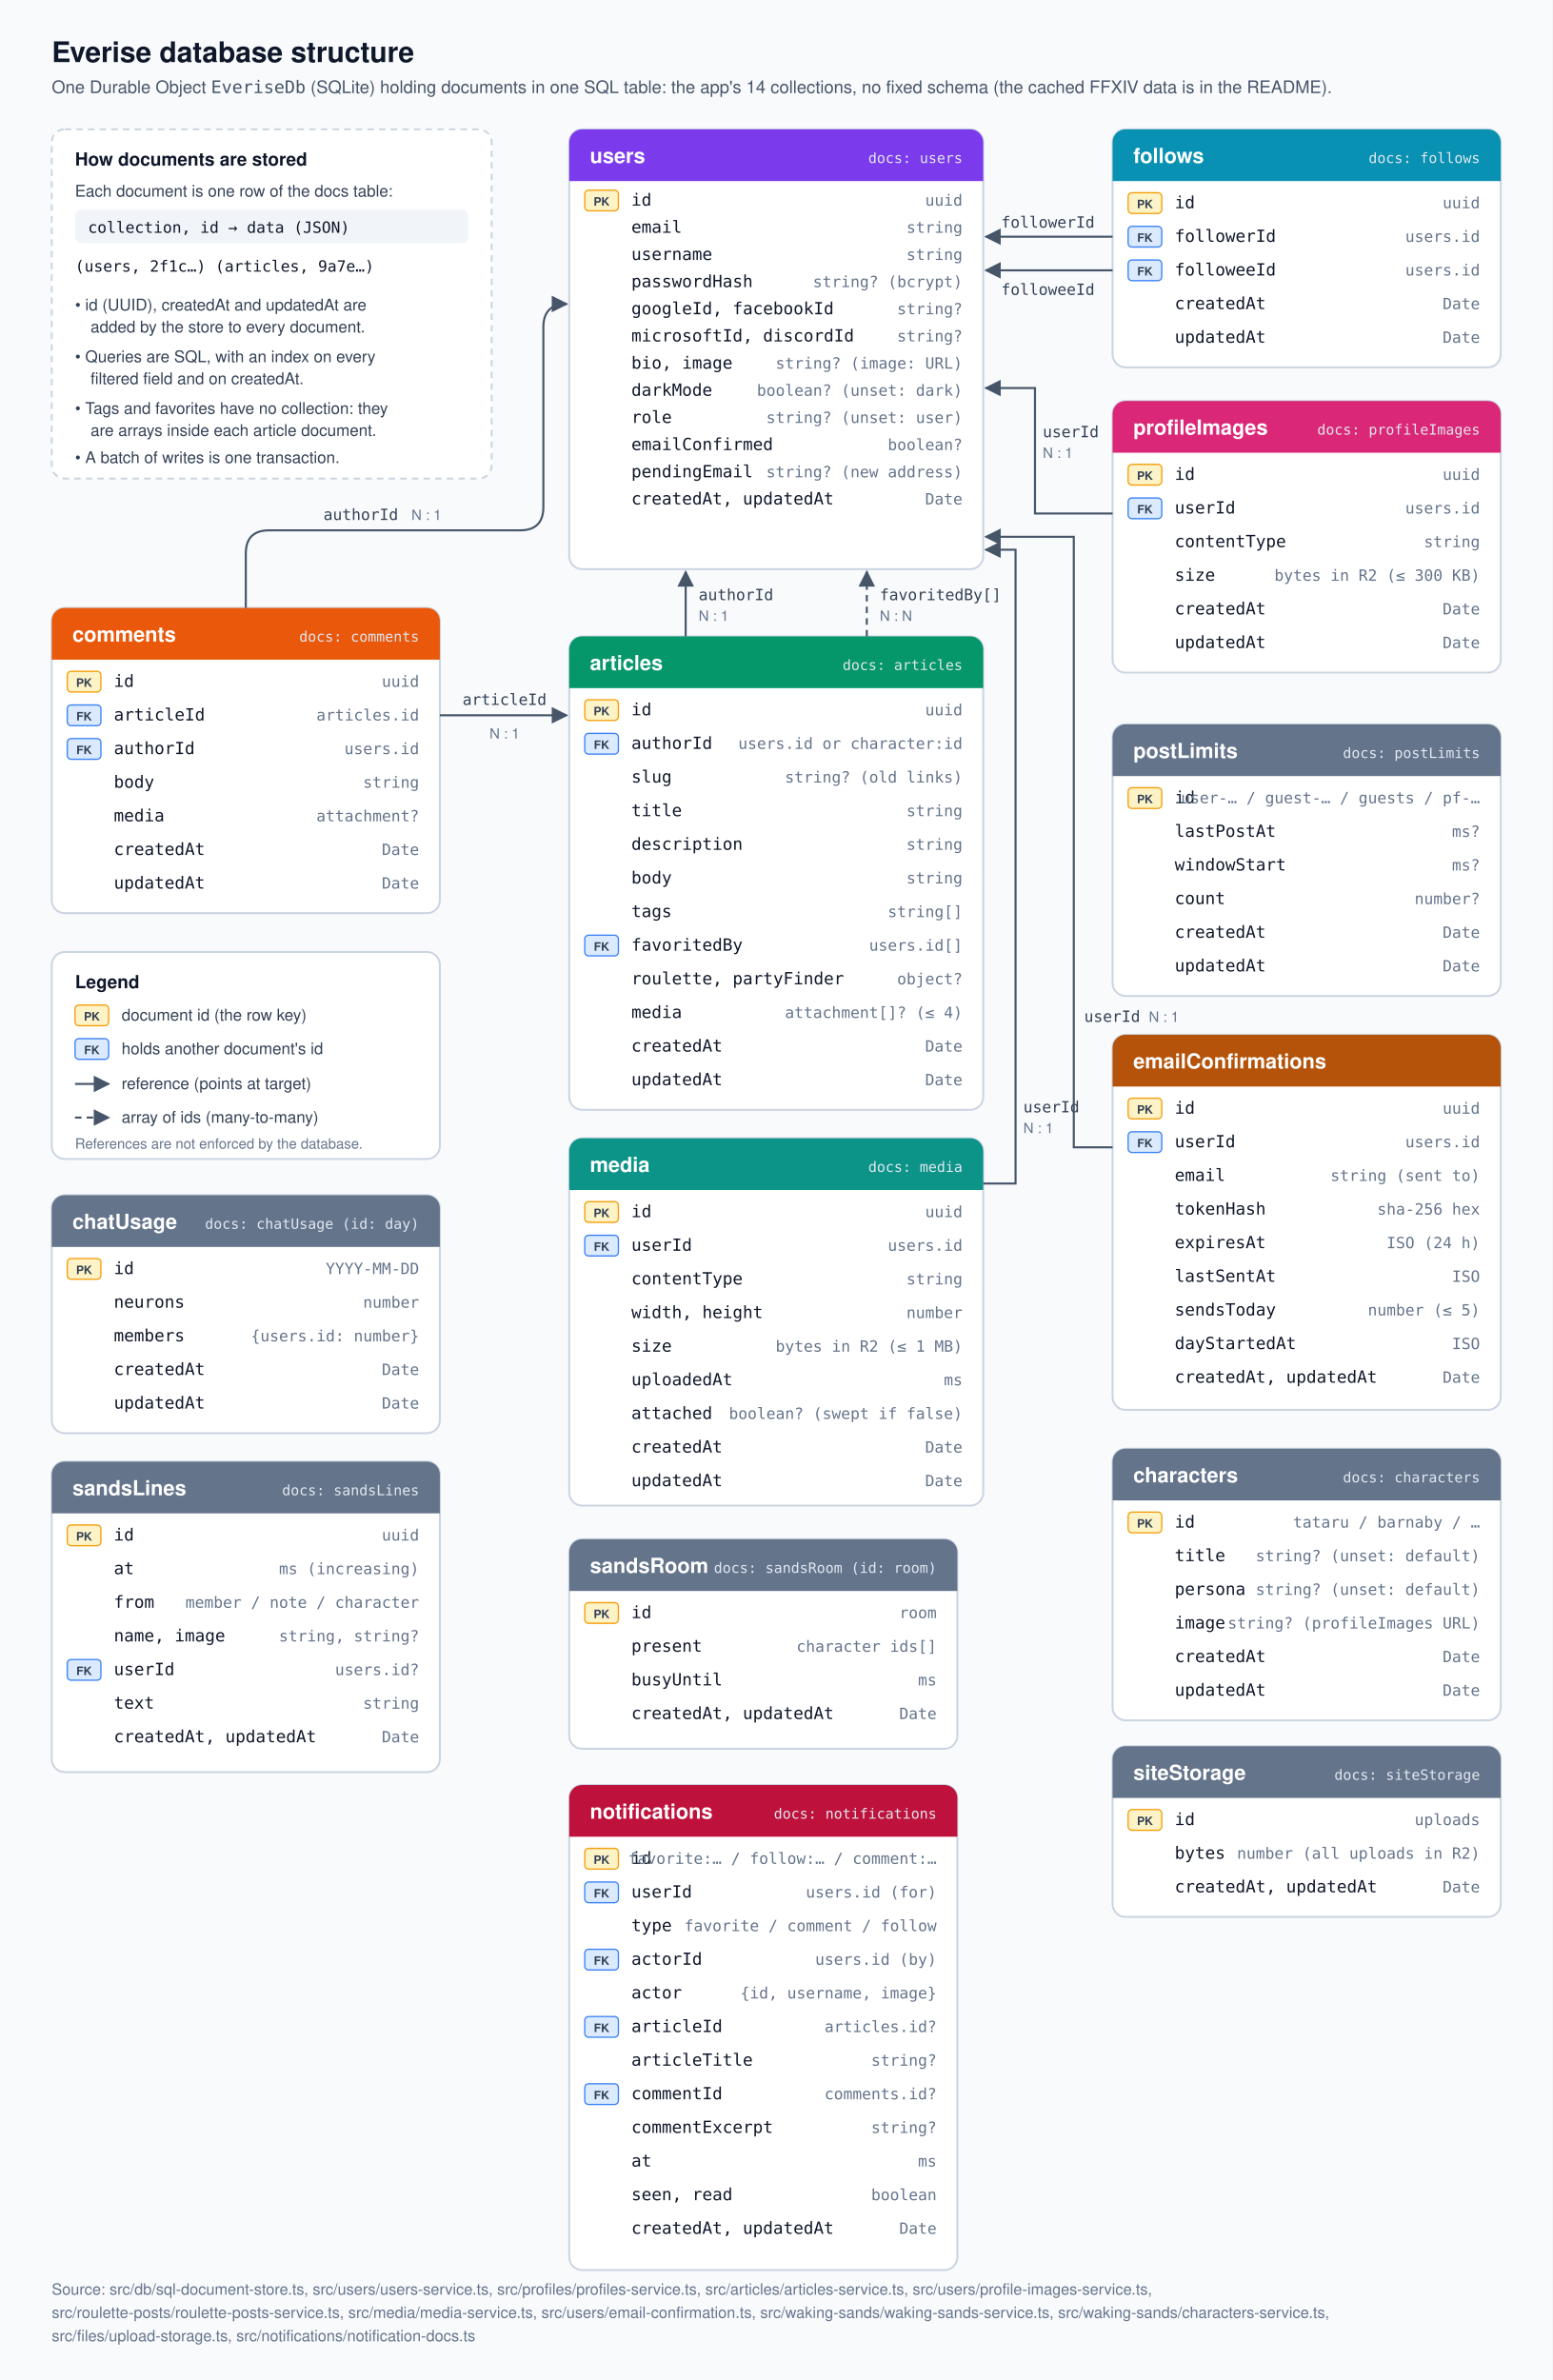
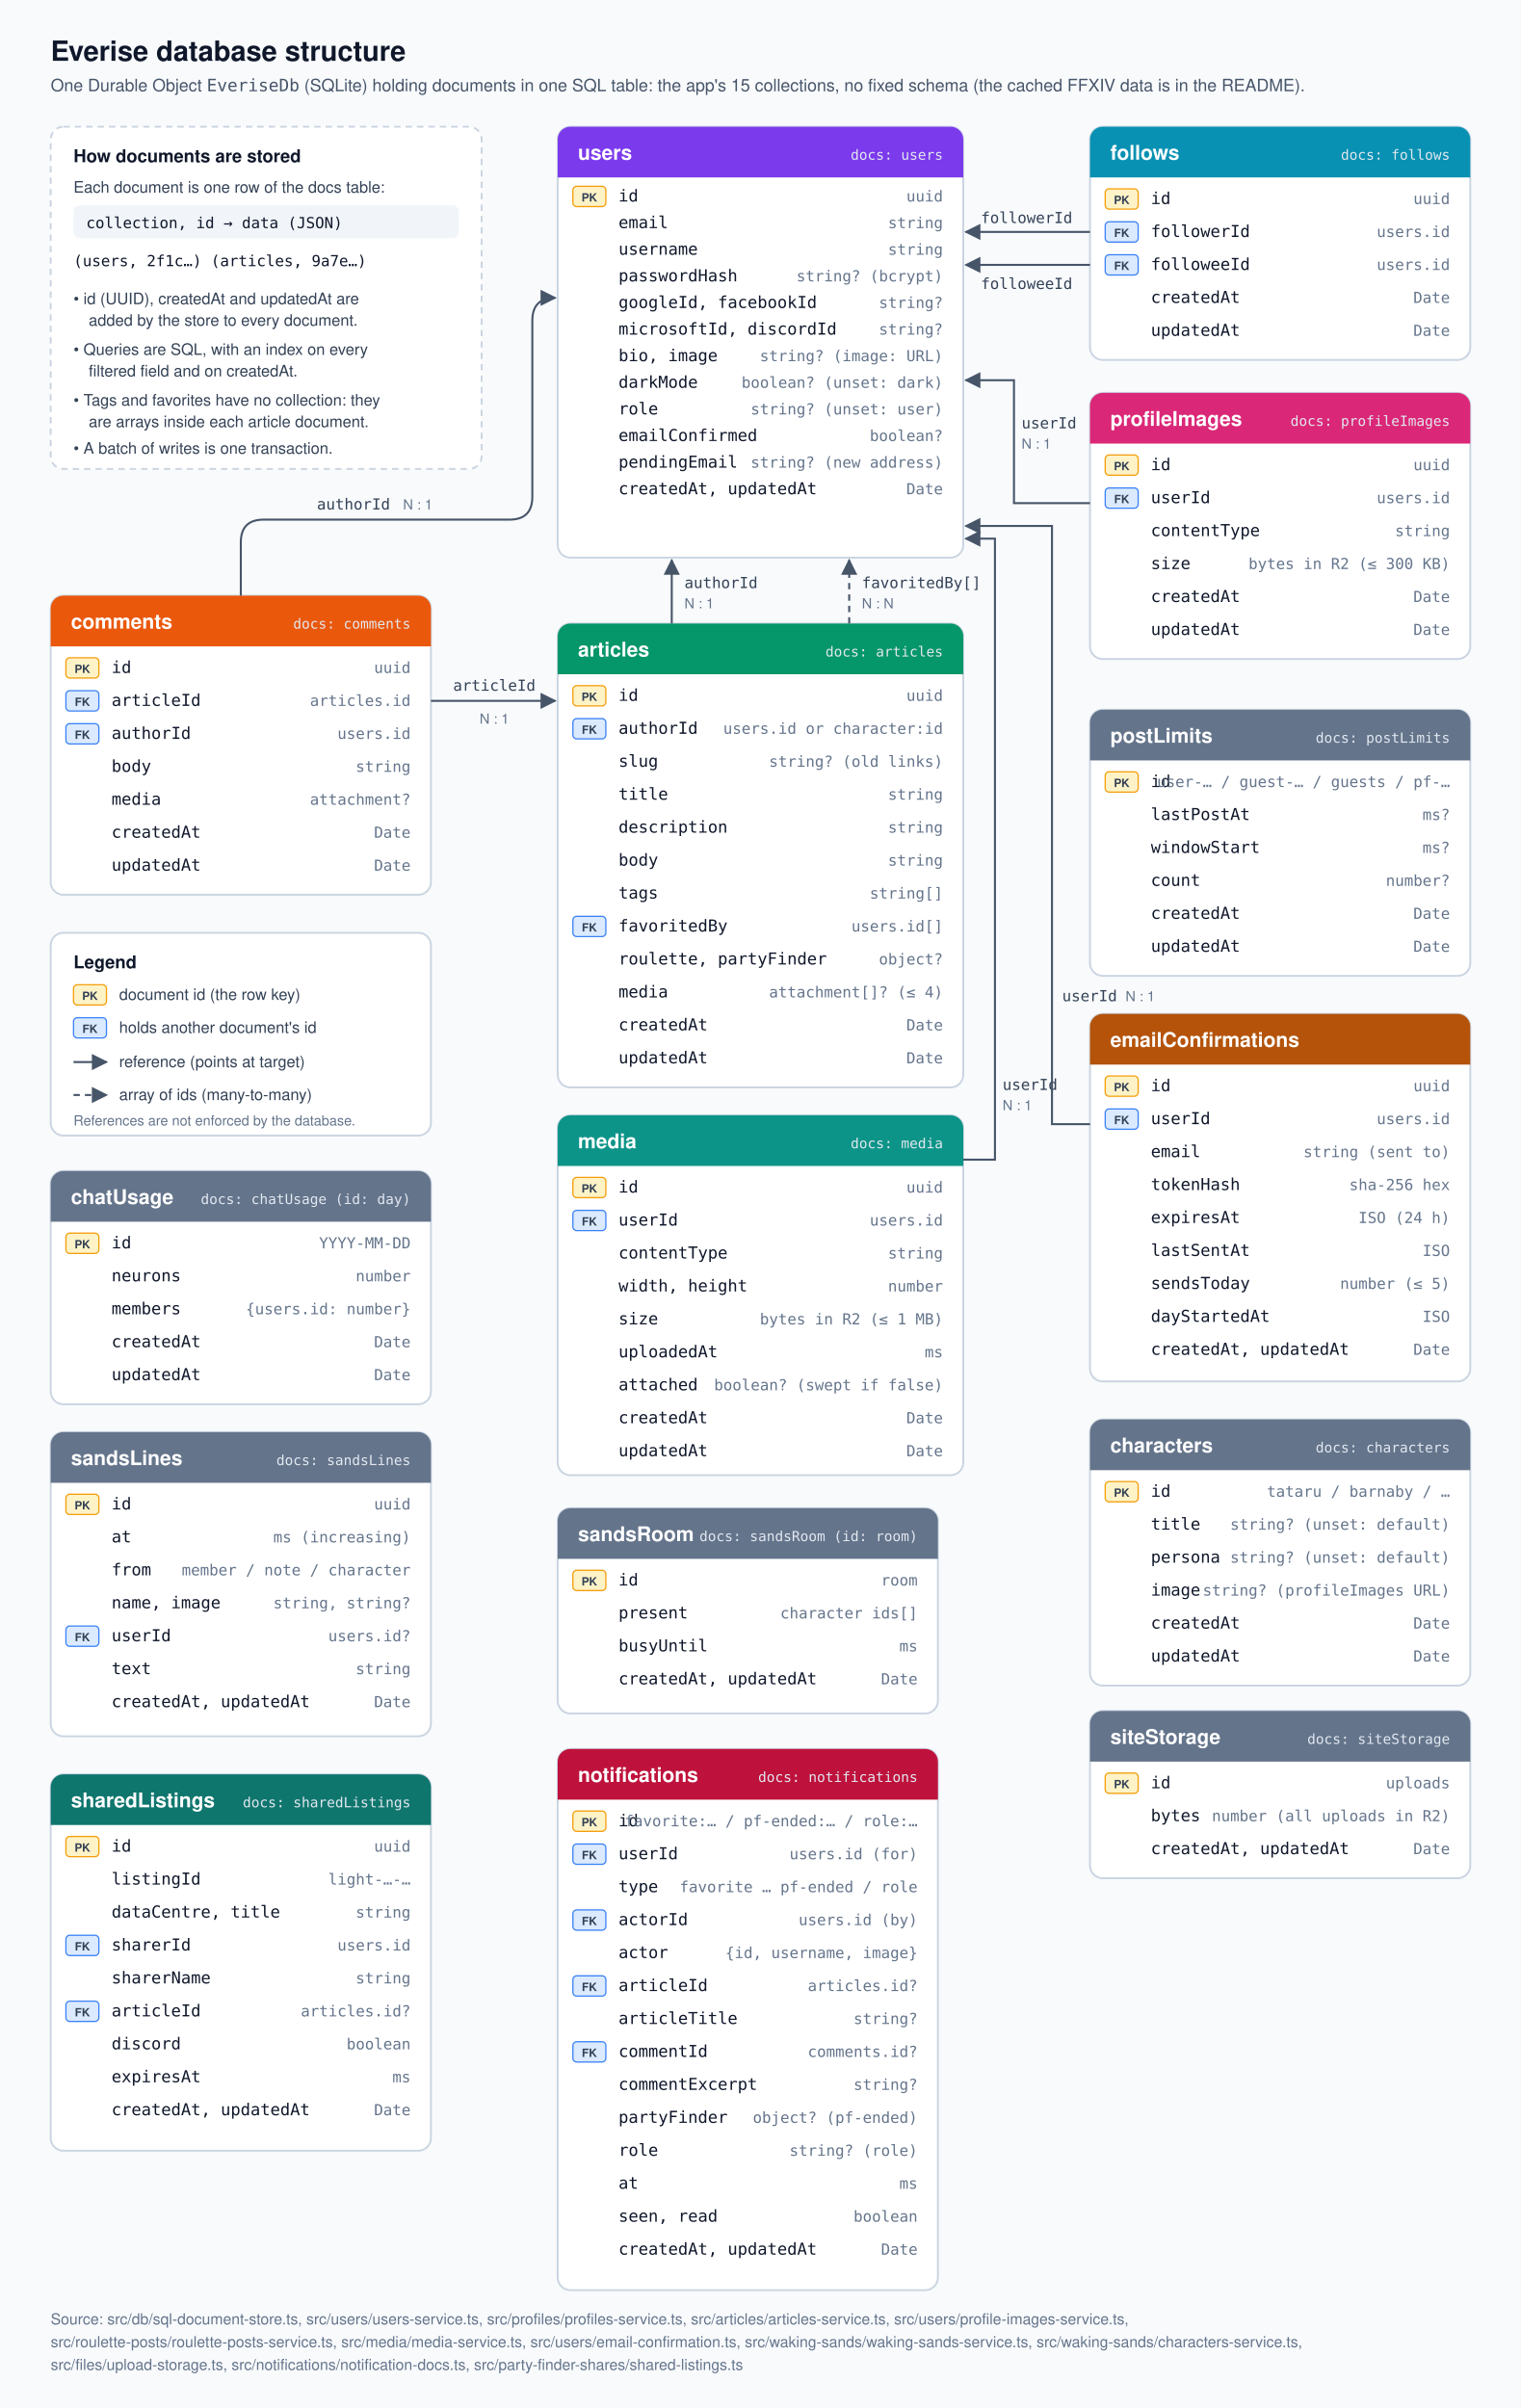
- <svg xmlns="http://www.w3.org/2000/svg" width="1200" height="1840" viewBox="0 0 1200 1840" font-family="Segoe UI, Helvetica, Arial, sans-serif">
+ <svg xmlns="http://www.w3.org/2000/svg" width="1200" height="1900" viewBox="0 0 1200 1900" font-family="Segoe UI, Helvetica, Arial, sans-serif">
  <defs>
    <marker id="arrow" viewBox="0 0 10 10" refX="9" refY="5" markerWidth="8" markerHeight="8" orient="auto-start-reverse">
      <path d="M0,0 L10,5 L0,10 z" fill="#475569" />
    </marker>
    <style>
      .box { fill: #ffffff; stroke: #cbd5e1; stroke-width: 1.5; }
      .title { font-size: 16px; font-weight: 700; fill: #ffffff; }
      .key { font-size: 11px; fill: #e2e8f0; font-family: Consolas, Menlo, monospace; }
      .field { font-size: 13px; fill: #0f172a; font-family: Consolas, Menlo, monospace; }
      .type { font-size: 12px; fill: #64748b; font-family: Consolas, Menlo, monospace; }
      .pk { fill: #fef3c7; stroke: #f59e0b; }
      .fk { fill: #dbeafe; stroke: #3b82f6; }
      .badge { font-size: 9px; font-weight: 700; fill: #334155; }
      .rel { fill: none; stroke: #475569; stroke-width: 1.6; }
      .rel-label { font-size: 12px; fill: #334155; font-family: Consolas, Menlo, monospace; }
      .card { font-size: 11px; fill: #64748b; }
      .note-title { font-size: 14px; font-weight: 700; fill: #0f172a; }
      .note { font-size: 12.5px; fill: #334155; }
      .mono { font-family: Consolas, Menlo, monospace; font-size: 12px; fill: #0f172a; }
    </style>
  </defs>
-   <rect width="1200" height="1840" fill="#f8fafc" />
+   <rect width="1200" height="1900" fill="#f8fafc" />
  <text x="40" y="48" font-size="22" font-weight="700" fill="#0f172a">Everise database structure</text>
-   <text x="40" y="72" font-size="13.5" fill="#475569">One Durable Object <tspan font-family="Consolas, Menlo, monospace">EveriseDb</tspan> (SQLite) holding documents in one SQL table: the app's 14 collections, no fixed schema (the cached FFXIV data is in the README).</text>
+   <text x="40" y="72" font-size="13.5" fill="#475569">One Durable Object <tspan font-family="Consolas, Menlo, monospace">EveriseDb</tspan> (SQLite) holding documents in one SQL table: the app's 15 collections, no fixed schema (the cached FFXIV data is in the README).</text>
  <rect x="40" y="100" width="340" height="270" rx="10" fill="#ffffff" stroke="#cbd5e1" stroke-width="1.5" stroke-dasharray="5 4" />
  <text x="58" y="128" class="note-title">How documents are stored</text>
  <text x="58" y="152" class="note">Each document is one row of the docs table:</text>
  <rect x="58" y="162" width="304" height="26" rx="5" fill="#f1f5f9" />
  <text x="68" y="180" class="mono">collection, id  →  data (JSON)</text>
  <text x="58" y="210" class="mono" fill="#475569">(users, 2f1c…)  (articles, 9a7e…)</text>
  <text x="58" y="240" class="note">• id (UUID), createdAt and updatedAt are</text>
  <text x="70" y="257" class="note">added by the store to every document.</text>
  <text x="58" y="280" class="note">• Queries are SQL, with an index on every</text>
  <text x="70" y="297" class="note">filtered field and on createdAt.</text>
  <text x="58" y="320" class="note">• Tags and favorites have no collection: they</text>
  <text x="70" y="337" class="note">are arrays inside each article document.</text>
  <text x="58" y="358" class="note">• A batch of writes is one transaction.</text>
  <g>
    <rect x="440" y="100" width="320" height="340" rx="10" class="box" />
    <path d="M450,100 h300 a10,10 0 0 1 10,10 v30 h-320 v-30 a10,10 0 0 1 10,-10 z" fill="#7c3aed" />
    <text x="456" y="126" class="title">users</text>
    <text x="744" y="126" class="key" text-anchor="end">docs: users</text>
    <rect x="452" y="147" width="26" height="16" rx="3" class="pk" />
    <text x="465" y="159" class="badge" text-anchor="middle">PK</text>
    <text x="488" y="159" class="field">id</text>
    <text x="744" y="159" class="type" text-anchor="end">uuid</text>
    <text x="488" y="180" class="field">email</text>
    <text x="744" y="180" class="type" text-anchor="end">string</text>
    <text x="488" y="201" class="field">username</text>
    <text x="744" y="201" class="type" text-anchor="end">string</text>
    <text x="488" y="222" class="field">passwordHash</text>
    <text x="744" y="222" class="type" text-anchor="end">string? (bcrypt)</text>
    <text x="488" y="243" class="field">googleId, facebookId</text>
    <text x="744" y="243" class="type" text-anchor="end">string?</text>
    <text x="488" y="264" class="field">microsoftId, discordId</text>
    <text x="744" y="264" class="type" text-anchor="end">string?</text>
    <text x="488" y="285" class="field">bio, image</text>
    <text x="744" y="285" class="type" text-anchor="end">string? (image: URL)</text>
    <text x="488" y="306" class="field">darkMode</text>
    <text x="744" y="306" class="type" text-anchor="end">boolean? (unset: dark)</text>
    <text x="488" y="327" class="field">role</text>
    <text x="744" y="327" class="type" text-anchor="end">string? (unset: user)</text>
    <text x="488" y="348" class="field">emailConfirmed</text>
    <text x="744" y="348" class="type" text-anchor="end">boolean?</text>
    <text x="488" y="369" class="field">pendingEmail</text>
    <text x="744" y="369" class="type" text-anchor="end">string? (new address)</text>
    <text x="488" y="390" class="field">createdAt, updatedAt</text>
    <text x="744" y="390" class="type" text-anchor="end">Date</text>
  </g>
  <g>
    <rect x="860" y="100" width="300" height="184" rx="10" class="box" />
    <path d="M870,100 h280 a10,10 0 0 1 10,10 v30 h-300 v-30 a10,10 0 0 1 10,-10 z" fill="#0891b2" />
    <text x="876" y="126" class="title">follows</text>
    <text x="1144" y="126" class="key" text-anchor="end">docs: follows</text>
    <rect x="872" y="149" width="26" height="16" rx="3" class="pk" />
    <text x="885" y="161" class="badge" text-anchor="middle">PK</text>
    <text x="908" y="161" class="field">id</text>
    <text x="1144" y="161" class="type" text-anchor="end">uuid</text>
    <rect x="872" y="175" width="26" height="16" rx="3" class="fk" />
    <text x="885" y="187" class="badge" text-anchor="middle">FK</text>
    <text x="908" y="187" class="field">followerId</text>
    <text x="1144" y="187" class="type" text-anchor="end">users.id</text>
    <rect x="872" y="201" width="26" height="16" rx="3" class="fk" />
    <text x="885" y="213" class="badge" text-anchor="middle">FK</text>
    <text x="908" y="213" class="field">followeeId</text>
    <text x="1144" y="213" class="type" text-anchor="end">users.id</text>
    <text x="908" y="239" class="field">createdAt</text>
    <text x="1144" y="239" class="type" text-anchor="end">Date</text>
    <text x="908" y="265" class="field">updatedAt</text>
    <text x="1144" y="265" class="type" text-anchor="end">Date</text>
  </g>
  <g transform="translate(0 52)">
    <rect x="440" y="440" width="320" height="366" rx="10" class="box" />
    <path d="M450,440 h300 a10,10 0 0 1 10,10 v30 h-320 v-30 a10,10 0 0 1 10,-10 z" fill="#059669" />
    <text x="456" y="466" class="title">articles</text>
    <text x="744" y="466" class="key" text-anchor="end">docs: articles</text>
    <rect x="452" y="489" width="26" height="16" rx="3" class="pk" />
    <text x="465" y="501" class="badge" text-anchor="middle">PK</text>
    <text x="488" y="501" class="field">id</text>
    <text x="744" y="501" class="type" text-anchor="end">uuid</text>
    <rect x="452" y="515" width="26" height="16" rx="3" class="fk" />
    <text x="465" y="527" class="badge" text-anchor="middle">FK</text>
    <text x="488" y="527" class="field">authorId</text>
    <text x="744" y="527" class="type" text-anchor="end">users.id or character:id</text>
    <text x="488" y="553" class="field">slug</text>
    <text x="744" y="553" class="type" text-anchor="end">string? (old links)</text>
    <text x="488" y="579" class="field">title</text>
    <text x="744" y="579" class="type" text-anchor="end">string</text>
    <text x="488" y="605" class="field">description</text>
    <text x="744" y="605" class="type" text-anchor="end">string</text>
    <text x="488" y="631" class="field">body</text>
    <text x="744" y="631" class="type" text-anchor="end">string</text>
    <text x="488" y="657" class="field">tags</text>
    <text x="744" y="657" class="type" text-anchor="end">string[]</text>
    <rect x="452" y="671" width="26" height="16" rx="3" class="fk" />
    <text x="465" y="683" class="badge" text-anchor="middle">FK</text>
    <text x="488" y="683" class="field">favoritedBy</text>
    <text x="744" y="683" class="type" text-anchor="end">users.id[]</text>
    <text x="488" y="709" class="field">roulette, partyFinder</text>
    <text x="744" y="709" class="type" text-anchor="end">object?</text>
    <text x="488" y="735" class="field">media</text>
    <text x="744" y="735" class="type" text-anchor="end">attachment[]? (≤ 4)</text>
    <text x="488" y="761" class="field">createdAt</text>
    <text x="744" y="761" class="type" text-anchor="end">Date</text>
    <text x="488" y="787" class="field">updatedAt</text>
    <text x="744" y="787" class="type" text-anchor="end">Date</text>
  </g>
  <g>
    <rect x="40" y="470" width="300" height="236" rx="10" class="box" />
    <path d="M50,470 h280 a10,10 0 0 1 10,10 v30 h-300 v-30 a10,10 0 0 1 10,-10 z" fill="#ea580c" />
    <text x="56" y="496" class="title">comments</text>
    <text x="324" y="496" class="key" text-anchor="end">docs: comments</text>
    <rect x="52" y="519" width="26" height="16" rx="3" class="pk" />
    <text x="65" y="531" class="badge" text-anchor="middle">PK</text>
    <text x="88" y="531" class="field">id</text>
    <text x="324" y="531" class="type" text-anchor="end">uuid</text>
    <rect x="52" y="545" width="26" height="16" rx="3" class="fk" />
    <text x="65" y="557" class="badge" text-anchor="middle">FK</text>
    <text x="88" y="557" class="field">articleId</text>
    <text x="324" y="557" class="type" text-anchor="end">articles.id</text>
    <rect x="52" y="571" width="26" height="16" rx="3" class="fk" />
    <text x="65" y="583" class="badge" text-anchor="middle">FK</text>
    <text x="88" y="583" class="field">authorId</text>
    <text x="324" y="583" class="type" text-anchor="end">users.id</text>
    <text x="88" y="609" class="field">body</text>
    <text x="324" y="609" class="type" text-anchor="end">string</text>
    <text x="88" y="635" class="field">media</text>
    <text x="324" y="635" class="type" text-anchor="end">attachment?</text>
    <text x="88" y="661" class="field">createdAt</text>
    <text x="324" y="661" class="type" text-anchor="end">Date</text>
    <text x="88" y="687" class="field">updatedAt</text>
    <text x="324" y="687" class="type" text-anchor="end">Date</text>
  </g>
  <path d="M860,183 H762" class="rel" marker-end="url(#arrow)" />
  <text x="810" y="176" class="rel-label" text-anchor="middle">followerId</text>
  <path d="M860,209 H762" class="rel" marker-end="url(#arrow)" />
  <text x="810" y="228" class="rel-label" text-anchor="middle">followeeId</text>
  <path d="M530,492 V442" class="rel" marker-end="url(#arrow)" />
  <text x="540" y="464" class="rel-label">authorId</text>
  <text x="540" y="480" class="card">N : 1</text>
  <path d="M670,492 V442" class="rel" stroke-dasharray="5 4" marker-end="url(#arrow)" />
  <text x="680" y="464" class="rel-label">favoritedBy[]</text>
  <text x="680" y="480" class="card">N : N</text>
  <path d="M340,553 H438" class="rel" marker-end="url(#arrow)" />
  <text x="390" y="545" class="rel-label" text-anchor="middle">articleId</text>
  <text x="390" y="571" class="card" text-anchor="middle">N : 1</text>
  <path d="M190,470 V428 Q190,410 208,410 H402 Q420,410 420,392 V253 Q420,235 438,235" class="rel" marker-end="url(#arrow)" />
  <text x="250" y="402" class="rel-label">authorId</text>
  <text x="318" y="402" class="card">N : 1</text>
  <g>
    <rect x="860" y="310" width="300" height="210" rx="10" class="box" />
    <path d="M870,310 h280 a10,10 0 0 1 10,10 v30 h-300 v-30 a10,10 0 0 1 10,-10 z" fill="#db2777" />
    <text x="876" y="336" class="title">profileImages</text>
    <text x="1144" y="336" class="key" text-anchor="end">docs: profileImages</text>
    <rect x="872" y="359" width="26" height="16" rx="3" class="pk" />
    <text x="885" y="371" class="badge" text-anchor="middle">PK</text>
    <text x="908" y="371" class="field">id</text>
    <text x="1144" y="371" class="type" text-anchor="end">uuid</text>
    <rect x="872" y="385" width="26" height="16" rx="3" class="fk" />
    <text x="885" y="397" class="badge" text-anchor="middle">FK</text>
    <text x="908" y="397" class="field">userId</text>
    <text x="1144" y="397" class="type" text-anchor="end">users.id</text>
    <text x="908" y="423" class="field">contentType</text>
    <text x="1144" y="423" class="type" text-anchor="end">string</text>
    <text x="908" y="449" class="field">size</text>
    <text x="1144" y="449" class="type" text-anchor="end">bytes in R2 (≤ 300 KB)</text>
    <text x="908" y="475" class="field">createdAt</text>
    <text x="1144" y="475" class="type" text-anchor="end">Date</text>
    <text x="908" y="501" class="field">updatedAt</text>
    <text x="1144" y="501" class="type" text-anchor="end">Date</text>
  </g>
  <path d="M860,397 H800 V300 H762" class="rel" marker-end="url(#arrow)" />
  <text x="806" y="338" class="rel-label">userId</text>
  <text x="806" y="354" class="card">N : 1</text>
  <g>
    <rect x="860" y="560" width="300" height="210" rx="10" class="box" />
    <path d="M870,560 h280 a10,10 0 0 1 10,10 v30 h-300 v-30 a10,10 0 0 1 10,-10 z" fill="#64748b" />
    <text x="876" y="586" class="title">postLimits</text>
    <text x="1144" y="586" class="key" text-anchor="end">docs: postLimits</text>
    <rect x="872" y="609" width="26" height="16" rx="3" class="pk" />
    <text x="885" y="621" class="badge" text-anchor="middle">PK</text>
    <text x="908" y="621" class="field">id</text>
    <text x="1144" y="621" class="type" text-anchor="end">user-… / guest-… / guests / pf-…</text>
    <text x="908" y="647" class="field">lastPostAt</text>
    <text x="1144" y="647" class="type" text-anchor="end">ms?</text>
    <text x="908" y="673" class="field">windowStart</text>
    <text x="1144" y="673" class="type" text-anchor="end">ms?</text>
    <text x="908" y="699" class="field">count</text>
    <text x="1144" y="699" class="type" text-anchor="end">number?</text>
    <text x="908" y="725" class="field">createdAt</text>
    <text x="1144" y="725" class="type" text-anchor="end">Date</text>
    <text x="908" y="751" class="field">updatedAt</text>
    <text x="1144" y="751" class="type" text-anchor="end">Date</text>
  </g>
  <g>
    <rect x="440" y="880" width="320" height="284" rx="10" class="box" />
    <path d="M450,880 h300 a10,10 0 0 1 10,10 v30 h-320 v-30 a10,10 0 0 1 10,-10 z" fill="#0d9488" />
    <text x="456" y="906" class="title">media</text>
    <text x="744" y="906" class="key" text-anchor="end">docs: media</text>
    <rect x="452" y="929" width="26" height="16" rx="3" class="pk" />
    <text x="465" y="941" class="badge" text-anchor="middle">PK</text>
    <text x="488" y="941" class="field">id</text>
    <text x="744" y="941" class="type" text-anchor="end">uuid</text>
    <rect x="452" y="955" width="26" height="16" rx="3" class="fk" />
    <text x="465" y="967" class="badge" text-anchor="middle">FK</text>
    <text x="488" y="967" class="field">userId</text>
    <text x="744" y="967" class="type" text-anchor="end">users.id</text>
    <text x="488" y="993" class="field">contentType</text>
    <text x="744" y="993" class="type" text-anchor="end">string</text>
    <text x="488" y="1019" class="field">width, height</text>
    <text x="744" y="1019" class="type" text-anchor="end">number</text>
    <text x="488" y="1045" class="field">size</text>
    <text x="744" y="1045" class="type" text-anchor="end">bytes in R2 (≤ 1 MB)</text>
    <text x="488" y="1071" class="field">uploadedAt</text>
    <text x="744" y="1071" class="type" text-anchor="end">ms</text>
    <text x="488" y="1097" class="field">attached</text>
    <text x="744" y="1097" class="type" text-anchor="end">boolean? (swept if false)</text>
    <text x="488" y="1123" class="field">createdAt</text>
    <text x="744" y="1123" class="type" text-anchor="end">Date</text>
    <text x="488" y="1149" class="field">updatedAt</text>
    <text x="744" y="1149" class="type" text-anchor="end">Date</text>
  </g>
  <path d="M760,915 H785 V425 H762" class="rel" marker-end="url(#arrow)" />
  <text x="791" y="860" class="rel-label">userId</text>
  <text x="791" y="876" class="card">N : 1</text>
  <g>
    <rect x="860" y="800" width="300" height="290" rx="10" class="box" />
    <path d="M870,800 h280 a10,10 0 0 1 10,10 v30 h-300 v-30 a10,10 0 0 1 10,-10 z" fill="#b45309" />
    <text x="876" y="826" class="title">emailConfirmations</text>
    <rect x="872" y="849" width="26" height="16" rx="3" class="pk" />
    <text x="885" y="861" class="badge" text-anchor="middle">PK</text>
    <text x="908" y="861" class="field">id</text>
    <text x="1144" y="861" class="type" text-anchor="end">uuid</text>
    <rect x="872" y="875" width="26" height="16" rx="3" class="fk" />
    <text x="885" y="887" class="badge" text-anchor="middle">FK</text>
    <text x="908" y="887" class="field">userId</text>
    <text x="1144" y="887" class="type" text-anchor="end">users.id</text>
    <text x="908" y="913" class="field">email</text>
    <text x="1144" y="913" class="type" text-anchor="end">string (sent to)</text>
    <text x="908" y="939" class="field">tokenHash</text>
    <text x="1144" y="939" class="type" text-anchor="end">sha-256 hex</text>
    <text x="908" y="965" class="field">expiresAt</text>
    <text x="1144" y="965" class="type" text-anchor="end">ISO (24 h)</text>
    <text x="908" y="991" class="field">lastSentAt</text>
    <text x="1144" y="991" class="type" text-anchor="end">ISO</text>
    <text x="908" y="1017" class="field">sendsToday</text>
    <text x="1144" y="1017" class="type" text-anchor="end">number (≤ 5)</text>
    <text x="908" y="1043" class="field">dayStartedAt</text>
    <text x="1144" y="1043" class="type" text-anchor="end">ISO</text>
    <text x="908" y="1069" class="field">createdAt, updatedAt</text>
    <text x="1144" y="1069" class="type" text-anchor="end">Date</text>
  </g>
  <path d="M860,887 H830 V415 H762" class="rel" marker-end="url(#arrow)" />
  <text x="838" y="790" class="rel-label">userId</text>
  <text x="888" y="790" class="card">N : 1</text>
  <g>
    <rect x="40" y="924" width="300" height="184" rx="10" class="box" />
    <path d="M50,924 h280 a10,10 0 0 1 10,10 v30 h-300 v-30 a10,10 0 0 1 10,-10 z" fill="#64748b" />
    <text x="56" y="950" class="title">chatUsage</text>
    <text x="324" y="950" class="key" text-anchor="end">docs: chatUsage (id: day)</text>
    <rect x="52" y="973" width="26" height="16" rx="3" class="pk" />
    <text x="65" y="985" class="badge" text-anchor="middle">PK</text>
    <text x="88" y="985" class="field">id</text>
    <text x="324" y="985" class="type" text-anchor="end">YYYY-MM-DD</text>
    <text x="88" y="1011" class="field">neurons</text>
    <text x="324" y="1011" class="type" text-anchor="end">number</text>
    <text x="88" y="1037" class="field">members</text>
    <text x="324" y="1037" class="type" text-anchor="end">{users.id: number}</text>
    <text x="88" y="1063" class="field">createdAt</text>
    <text x="324" y="1063" class="type" text-anchor="end">Date</text>
    <text x="88" y="1089" class="field">updatedAt</text>
    <text x="324" y="1089" class="type" text-anchor="end">Date</text>
  </g>
  <g>
    <rect x="860" y="1350" width="300" height="132" rx="10" class="box" />
    <path d="M870,1350 h280 a10,10 0 0 1 10,10 v30 h-300 v-30 a10,10 0 0 1 10,-10 z" fill="#64748b" />
    <text x="876" y="1376" class="title">siteStorage</text>
    <text x="1144" y="1376" class="key" text-anchor="end">docs: siteStorage</text>
    <rect x="872" y="1399" width="26" height="16" rx="3" class="pk" />
    <text x="885" y="1411" class="badge" text-anchor="middle">PK</text>
    <text x="908" y="1411" class="field">id</text>
    <text x="1144" y="1411" class="type" text-anchor="end">uploads</text>
    <text x="908" y="1437" class="field">bytes</text>
    <text x="1144" y="1437" class="type" text-anchor="end">number (all uploads in R2)</text>
    <text x="908" y="1463" class="field">createdAt, updatedAt</text>
    <text x="1144" y="1463" class="type" text-anchor="end">Date</text>
  </g>
  <g>
    <rect x="860" y="1120" width="300" height="210" rx="10" class="box" />
    <path d="M870,1120 h280 a10,10 0 0 1 10,10 v30 h-300 v-30 a10,10 0 0 1 10,-10 z" fill="#64748b" />
    <text x="876" y="1146" class="title">characters</text>
    <text x="1144" y="1146" class="key" text-anchor="end">docs: characters</text>
    <rect x="872" y="1169" width="26" height="16" rx="3" class="pk" />
    <text x="885" y="1181" class="badge" text-anchor="middle">PK</text>
    <text x="908" y="1181" class="field">id</text>
    <text x="1144" y="1181" class="type" text-anchor="end">tataru / barnaby / …</text>
    <text x="908" y="1207" class="field">title</text>
    <text x="1144" y="1207" class="type" text-anchor="end">string? (unset: default)</text>
    <text x="908" y="1233" class="field">persona</text>
    <text x="1144" y="1233" class="type" text-anchor="end">string? (unset: default)</text>
    <text x="908" y="1259" class="field">image</text>
    <text x="1144" y="1259" class="type" text-anchor="end">string? (profileImages URL)</text>
    <text x="908" y="1285" class="field">createdAt</text>
    <text x="1144" y="1285" class="type" text-anchor="end">Date</text>
    <text x="908" y="1311" class="field">updatedAt</text>
    <text x="1144" y="1311" class="type" text-anchor="end">Date</text>
  </g>
  <g>
    <rect x="40" y="1130" width="300" height="240" rx="10" class="box" />
    <path d="M50,1130 h280 a10,10 0 0 1 10,10 v30 h-300 v-30 a10,10 0 0 1 10,-10 z" fill="#64748b" />
    <text x="56" y="1156" class="title">sandsLines</text>
    <text x="324" y="1156" class="key" text-anchor="end">docs: sandsLines</text>
    <rect x="52" y="1179" width="26" height="16" rx="3" class="pk" />
    <text x="65" y="1191" class="badge" text-anchor="middle">PK</text>
    <text x="88" y="1191" class="field">id</text>
    <text x="324" y="1191" class="type" text-anchor="end">uuid</text>
    <text x="88" y="1217" class="field">at</text>
    <text x="324" y="1217" class="type" text-anchor="end">ms (increasing)</text>
    <text x="88" y="1243" class="field">from</text>
    <text x="324" y="1243" class="type" text-anchor="end">member / note / character</text>
    <text x="88" y="1269" class="field">name, image</text>
    <text x="324" y="1269" class="type" text-anchor="end">string, string?</text>
    <rect x="52" y="1283" width="26" height="16" rx="3" class="fk" />
    <text x="65" y="1295" class="badge" text-anchor="middle">FK</text>
    <text x="88" y="1295" class="field">userId</text>
    <text x="324" y="1295" class="type" text-anchor="end">users.id?</text>
    <text x="88" y="1321" class="field">text</text>
    <text x="324" y="1321" class="type" text-anchor="end">string</text>
    <text x="88" y="1347" class="field">createdAt, updatedAt</text>
    <text x="324" y="1347" class="type" text-anchor="end">Date</text>
  </g>
  <g>
    <rect x="440" y="1190" width="300" height="162" rx="10" class="box" />
    <path d="M450,1190 h280 a10,10 0 0 1 10,10 v30 h-300 v-30 a10,10 0 0 1 10,-10 z" fill="#64748b" />
    <text x="456" y="1216" class="title">sandsRoom</text>
    <text x="724" y="1216" class="key" text-anchor="end">docs: sandsRoom (id: room)</text>
    <rect x="452" y="1239" width="26" height="16" rx="3" class="pk" />
    <text x="465" y="1251" class="badge" text-anchor="middle">PK</text>
    <text x="488" y="1251" class="field">id</text>
    <text x="724" y="1251" class="type" text-anchor="end">room</text>
    <text x="488" y="1277" class="field">present</text>
    <text x="724" y="1277" class="type" text-anchor="end">character ids[]</text>
    <text x="488" y="1303" class="field">busyUntil</text>
    <text x="724" y="1303" class="type" text-anchor="end">ms</text>
    <text x="488" y="1329" class="field">createdAt, updatedAt</text>
    <text x="724" y="1329" class="type" text-anchor="end">Date</text>
  </g>
  <g>
-     <rect x="440" y="1380" width="300" height="375" rx="10" class="box" />
+     <rect x="440" y="1380" width="300" height="427" rx="10" class="box" />
    <path d="M450,1380 h280 a10,10 0 0 1 10,10 v30 h-300 v-30 a10,10 0 0 1 10,-10 z" fill="#be123c" />
    <text x="456" y="1406" class="title">notifications</text>
    <text x="724" y="1406" class="key" text-anchor="end">docs: notifications</text>
    <rect x="452" y="1429" width="26" height="16" rx="3" class="pk" />
    <text x="465" y="1441" class="badge" text-anchor="middle">PK</text>
    <text x="488" y="1441" class="field">id</text>
-     <text x="724" y="1441" class="type" text-anchor="end">favorite:… / follow:… / comment:…</text>
+     <text x="724" y="1441" class="type" text-anchor="end">favorite:… / pf-ended:… / role:…</text>
    <rect x="452" y="1455" width="26" height="16" rx="3" class="fk" />
    <text x="465" y="1467" class="badge" text-anchor="middle">FK</text>
    <text x="488" y="1467" class="field">userId</text>
    <text x="724" y="1467" class="type" text-anchor="end">users.id (for)</text>
    <text x="488" y="1493" class="field">type</text>
-     <text x="724" y="1493" class="type" text-anchor="end">favorite / comment / follow</text>
+     <text x="724" y="1493" class="type" text-anchor="end">favorite … pf-ended / role</text>
    <rect x="452" y="1507" width="26" height="16" rx="3" class="fk" />
    <text x="465" y="1519" class="badge" text-anchor="middle">FK</text>
    <text x="488" y="1519" class="field">actorId</text>
    <text x="724" y="1519" class="type" text-anchor="end">users.id (by)</text>
    <text x="488" y="1545" class="field">actor</text>
    <text x="724" y="1545" class="type" text-anchor="end">{id, username, image}</text>
    <rect x="452" y="1559" width="26" height="16" rx="3" class="fk" />
    <text x="465" y="1571" class="badge" text-anchor="middle">FK</text>
    <text x="488" y="1571" class="field">articleId</text>
    <text x="724" y="1571" class="type" text-anchor="end">articles.id?</text>
    <text x="488" y="1597" class="field">articleTitle</text>
    <text x="724" y="1597" class="type" text-anchor="end">string?</text>
    <rect x="452" y="1611" width="26" height="16" rx="3" class="fk" />
    <text x="465" y="1623" class="badge" text-anchor="middle">FK</text>
    <text x="488" y="1623" class="field">commentId</text>
    <text x="724" y="1623" class="type" text-anchor="end">comments.id?</text>
    <text x="488" y="1649" class="field">commentExcerpt</text>
    <text x="724" y="1649" class="type" text-anchor="end">string?</text>
-     <text x="488" y="1675" class="field">at</text>
-     <text x="724" y="1675" class="type" text-anchor="end">ms</text>
-     <text x="488" y="1701" class="field">seen, read</text>
-     <text x="724" y="1701" class="type" text-anchor="end">boolean</text>
-     <text x="488" y="1727" class="field">createdAt, updatedAt</text>
-     <text x="724" y="1727" class="type" text-anchor="end">Date</text>
+     <text x="488" y="1675" class="field">partyFinder</text>
+     <text x="724" y="1675" class="type" text-anchor="end">object? (pf-ended)</text>
+     <text x="488" y="1701" class="field">role</text>
+     <text x="724" y="1701" class="type" text-anchor="end">string? (role)</text>
+     <text x="488" y="1727" class="field">at</text>
+     <text x="724" y="1727" class="type" text-anchor="end">ms</text>
+     <text x="488" y="1753" class="field">seen, read</text>
+     <text x="724" y="1753" class="type" text-anchor="end">boolean</text>
+     <text x="488" y="1779" class="field">createdAt, updatedAt</text>
+     <text x="724" y="1779" class="type" text-anchor="end">Date</text>
+   </g>
+   <g>
+     <rect x="40" y="1400" width="300" height="297" rx="10" class="box" />
+     <path d="M50,1400 h280 a10,10 0 0 1 10,10 v30 h-300 v-30 a10,10 0 0 1 10,-10 z" fill="#0f766e" />
+     <text x="56" y="1426" class="title">sharedListings</text>
+     <text x="324" y="1426" class="key" text-anchor="end">docs: sharedListings</text>
+     <rect x="52" y="1449" width="26" height="16" rx="3" class="pk" />
+     <text x="65" y="1461" class="badge" text-anchor="middle">PK</text>
+     <text x="88" y="1461" class="field">id</text>
+     <text x="324" y="1461" class="type" text-anchor="end">uuid</text>
+     <text x="88" y="1487" class="field">listingId</text>
+     <text x="324" y="1487" class="type" text-anchor="end">light-…-…</text>
+     <text x="88" y="1513" class="field">dataCentre, title</text>
+     <text x="324" y="1513" class="type" text-anchor="end">string</text>
+     <rect x="52" y="1527" width="26" height="16" rx="3" class="fk" />
+     <text x="65" y="1539" class="badge" text-anchor="middle">FK</text>
+     <text x="88" y="1539" class="field">sharerId</text>
+     <text x="324" y="1539" class="type" text-anchor="end">users.id</text>
+     <text x="88" y="1565" class="field">sharerName</text>
+     <text x="324" y="1565" class="type" text-anchor="end">string</text>
+     <rect x="52" y="1579" width="26" height="16" rx="3" class="fk" />
+     <text x="65" y="1591" class="badge" text-anchor="middle">FK</text>
+     <text x="88" y="1591" class="field">articleId</text>
+     <text x="324" y="1591" class="type" text-anchor="end">articles.id?</text>
+     <text x="88" y="1617" class="field">discord</text>
+     <text x="324" y="1617" class="type" text-anchor="end">boolean</text>
+     <text x="88" y="1643" class="field">expiresAt</text>
+     <text x="324" y="1643" class="type" text-anchor="end">ms</text>
+     <text x="88" y="1669" class="field">createdAt, updatedAt</text>
+     <text x="324" y="1669" class="type" text-anchor="end">Date</text>
  </g>
  <g transform="translate(0 26)">
    <rect x="40" y="710" width="300" height="160" rx="10" fill="#ffffff" stroke="#cbd5e1" stroke-width="1.5" />
    <text x="58" y="738" class="note-title">Legend</text>
    <rect x="58" y="751" width="26" height="16" rx="3" class="pk" />
    <text x="71" y="763" class="badge" text-anchor="middle">PK</text>
    <text x="94" y="763" class="note">document id (the row key)</text>
    <rect x="58" y="777" width="26" height="16" rx="3" class="fk" />
    <text x="71" y="789" class="badge" text-anchor="middle">FK</text>
    <text x="94" y="789" class="note">holds another document's id</text>
    <path d="M58,812 H84" class="rel" marker-end="url(#arrow)" />
    <text x="94" y="816" class="note">reference (points at target)</text>
    <path d="M58,838 H84" class="rel" stroke-dasharray="5 4" marker-end="url(#arrow)" />
    <text x="94" y="842" class="note">array of ids (many-to-many)</text>
    <text x="58" y="862" class="card">References are not enforced by the database.</text>
  </g>
-   <text x="40" y="1774" font-size="12" fill="#64748b">Source: src/db/sql-document-store.ts, src/users/users-service.ts, src/profiles/profiles-service.ts, src/articles/articles-service.ts, src/users/profile-images-service.ts,</text>
-   <text x="40" y="1792" font-size="12" fill="#64748b">src/roulette-posts/roulette-posts-service.ts, src/media/media-service.ts, src/users/email-confirmation.ts, src/waking-sands/waking-sands-service.ts, src/waking-sands/characters-service.ts,</text>
-   <text x="40" y="1810" font-size="12" fill="#64748b">src/files/upload-storage.ts, src/notifications/notification-docs.ts</text>
+   <text x="40" y="1834" font-size="12" fill="#64748b">Source: src/db/sql-document-store.ts, src/users/users-service.ts, src/profiles/profiles-service.ts, src/articles/articles-service.ts, src/users/profile-images-service.ts,</text>
+   <text x="40" y="1852" font-size="12" fill="#64748b">src/roulette-posts/roulette-posts-service.ts, src/media/media-service.ts, src/users/email-confirmation.ts, src/waking-sands/waking-sands-service.ts, src/waking-sands/characters-service.ts,</text>
+   <text x="40" y="1870" font-size="12" fill="#64748b">src/files/upload-storage.ts, src/notifications/notification-docs.ts, src/party-finder-shares/shared-listings.ts</text>
</svg>
